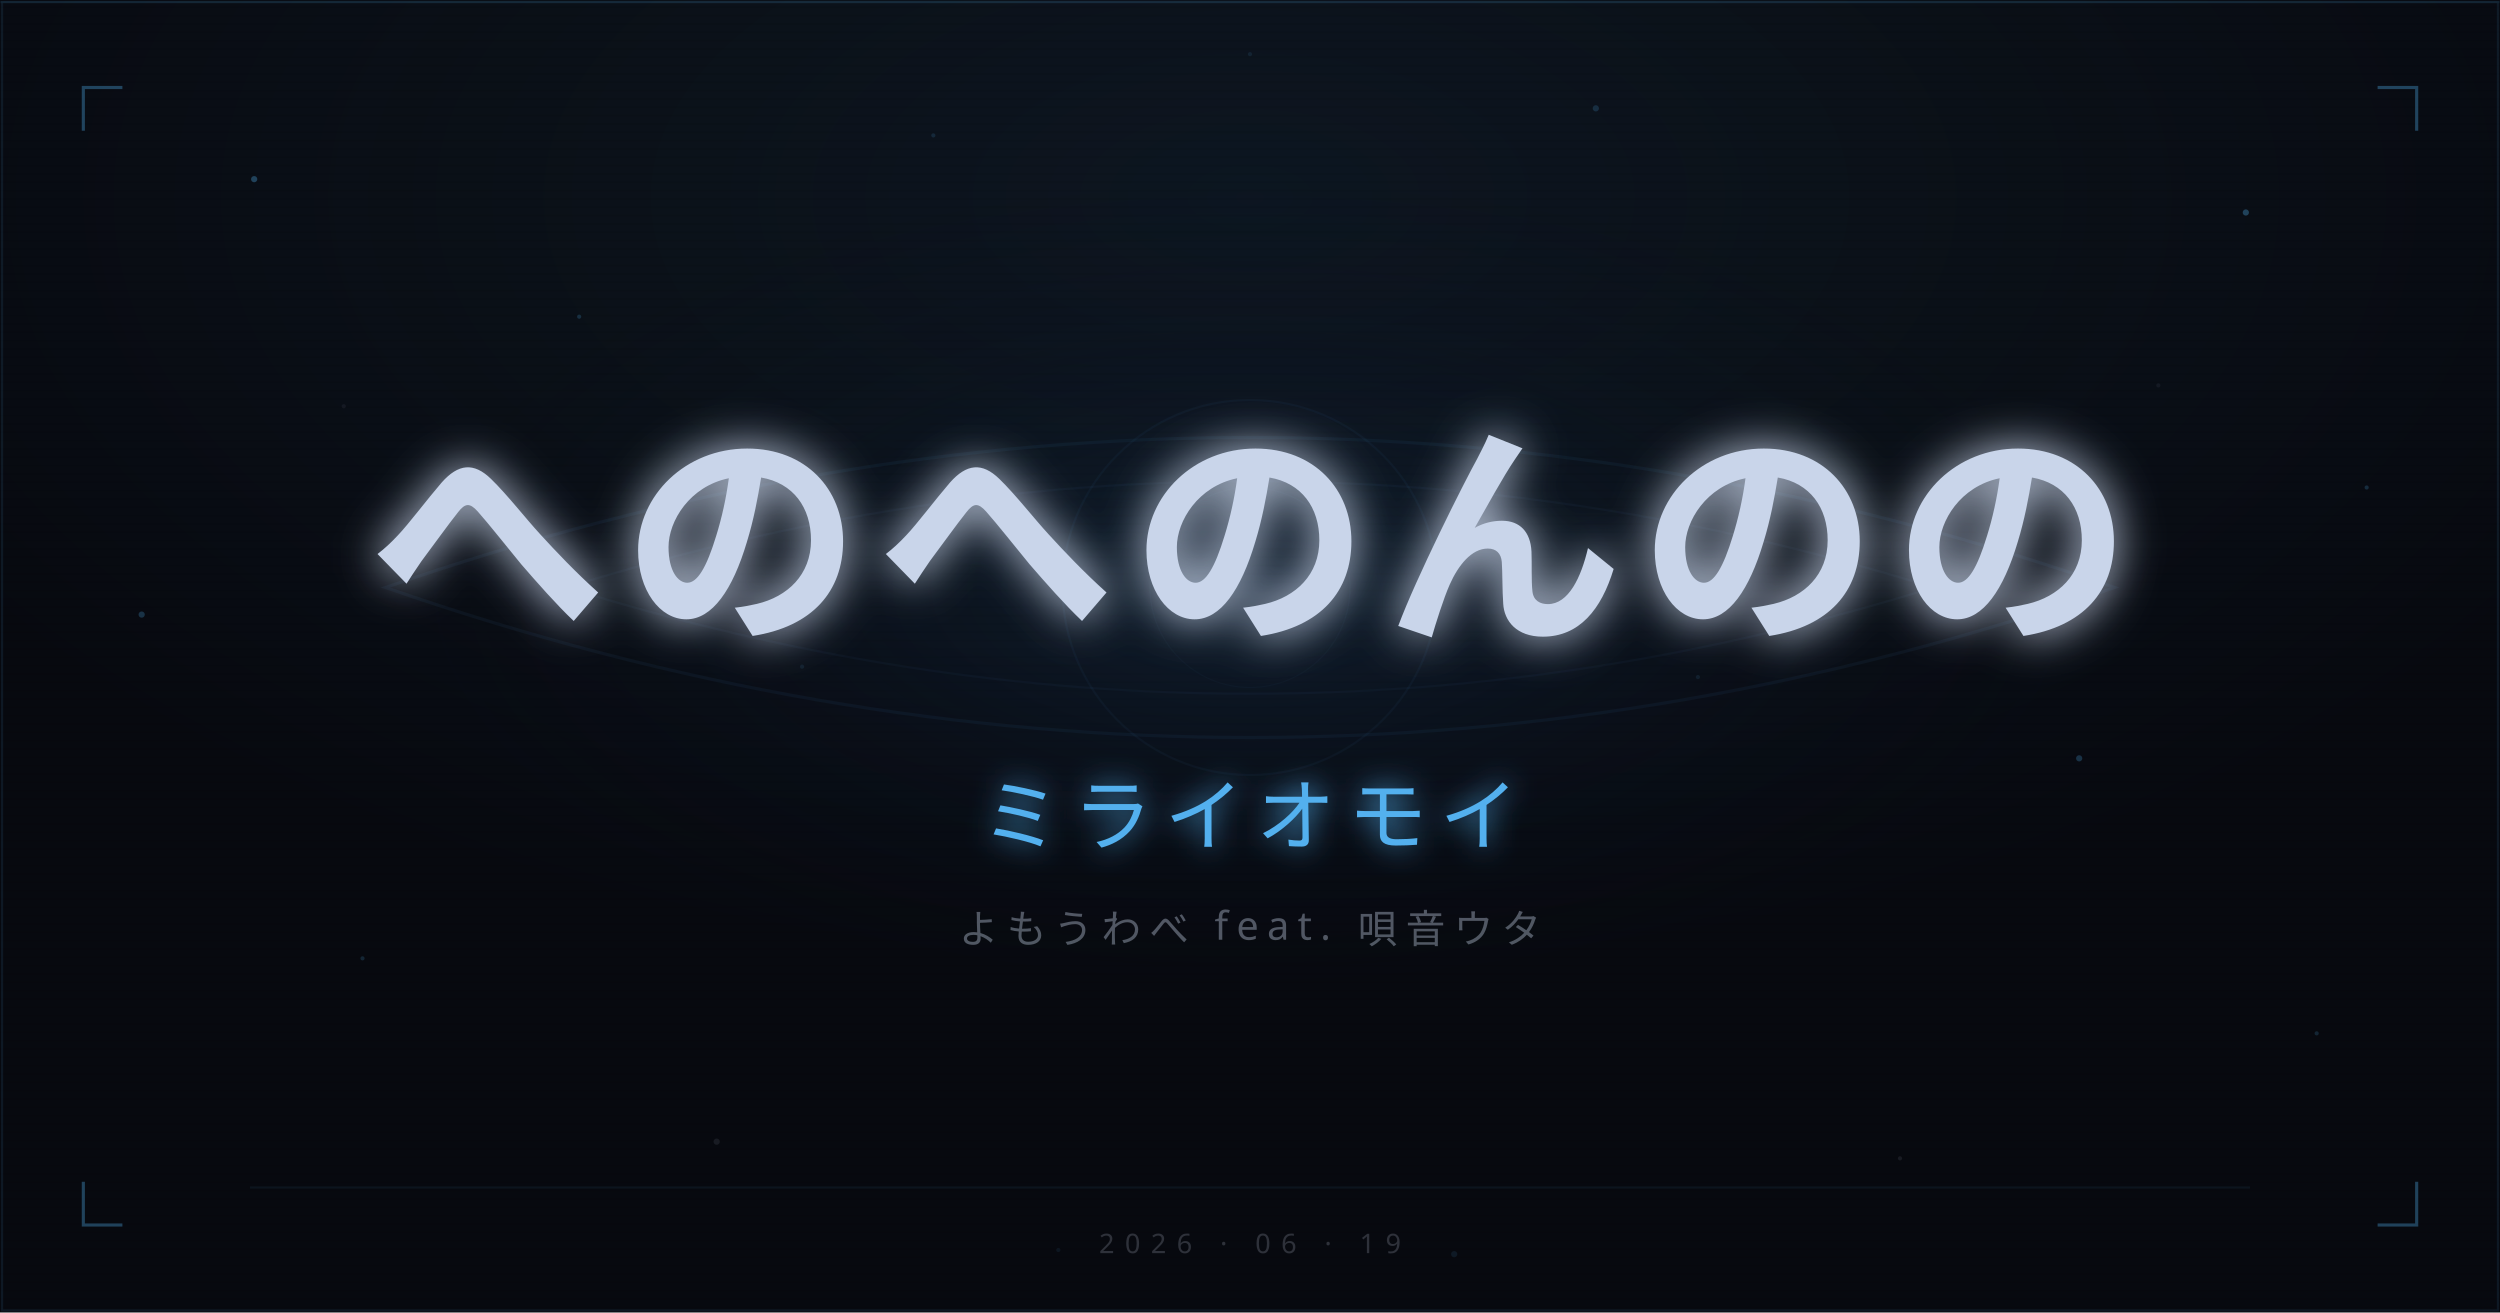
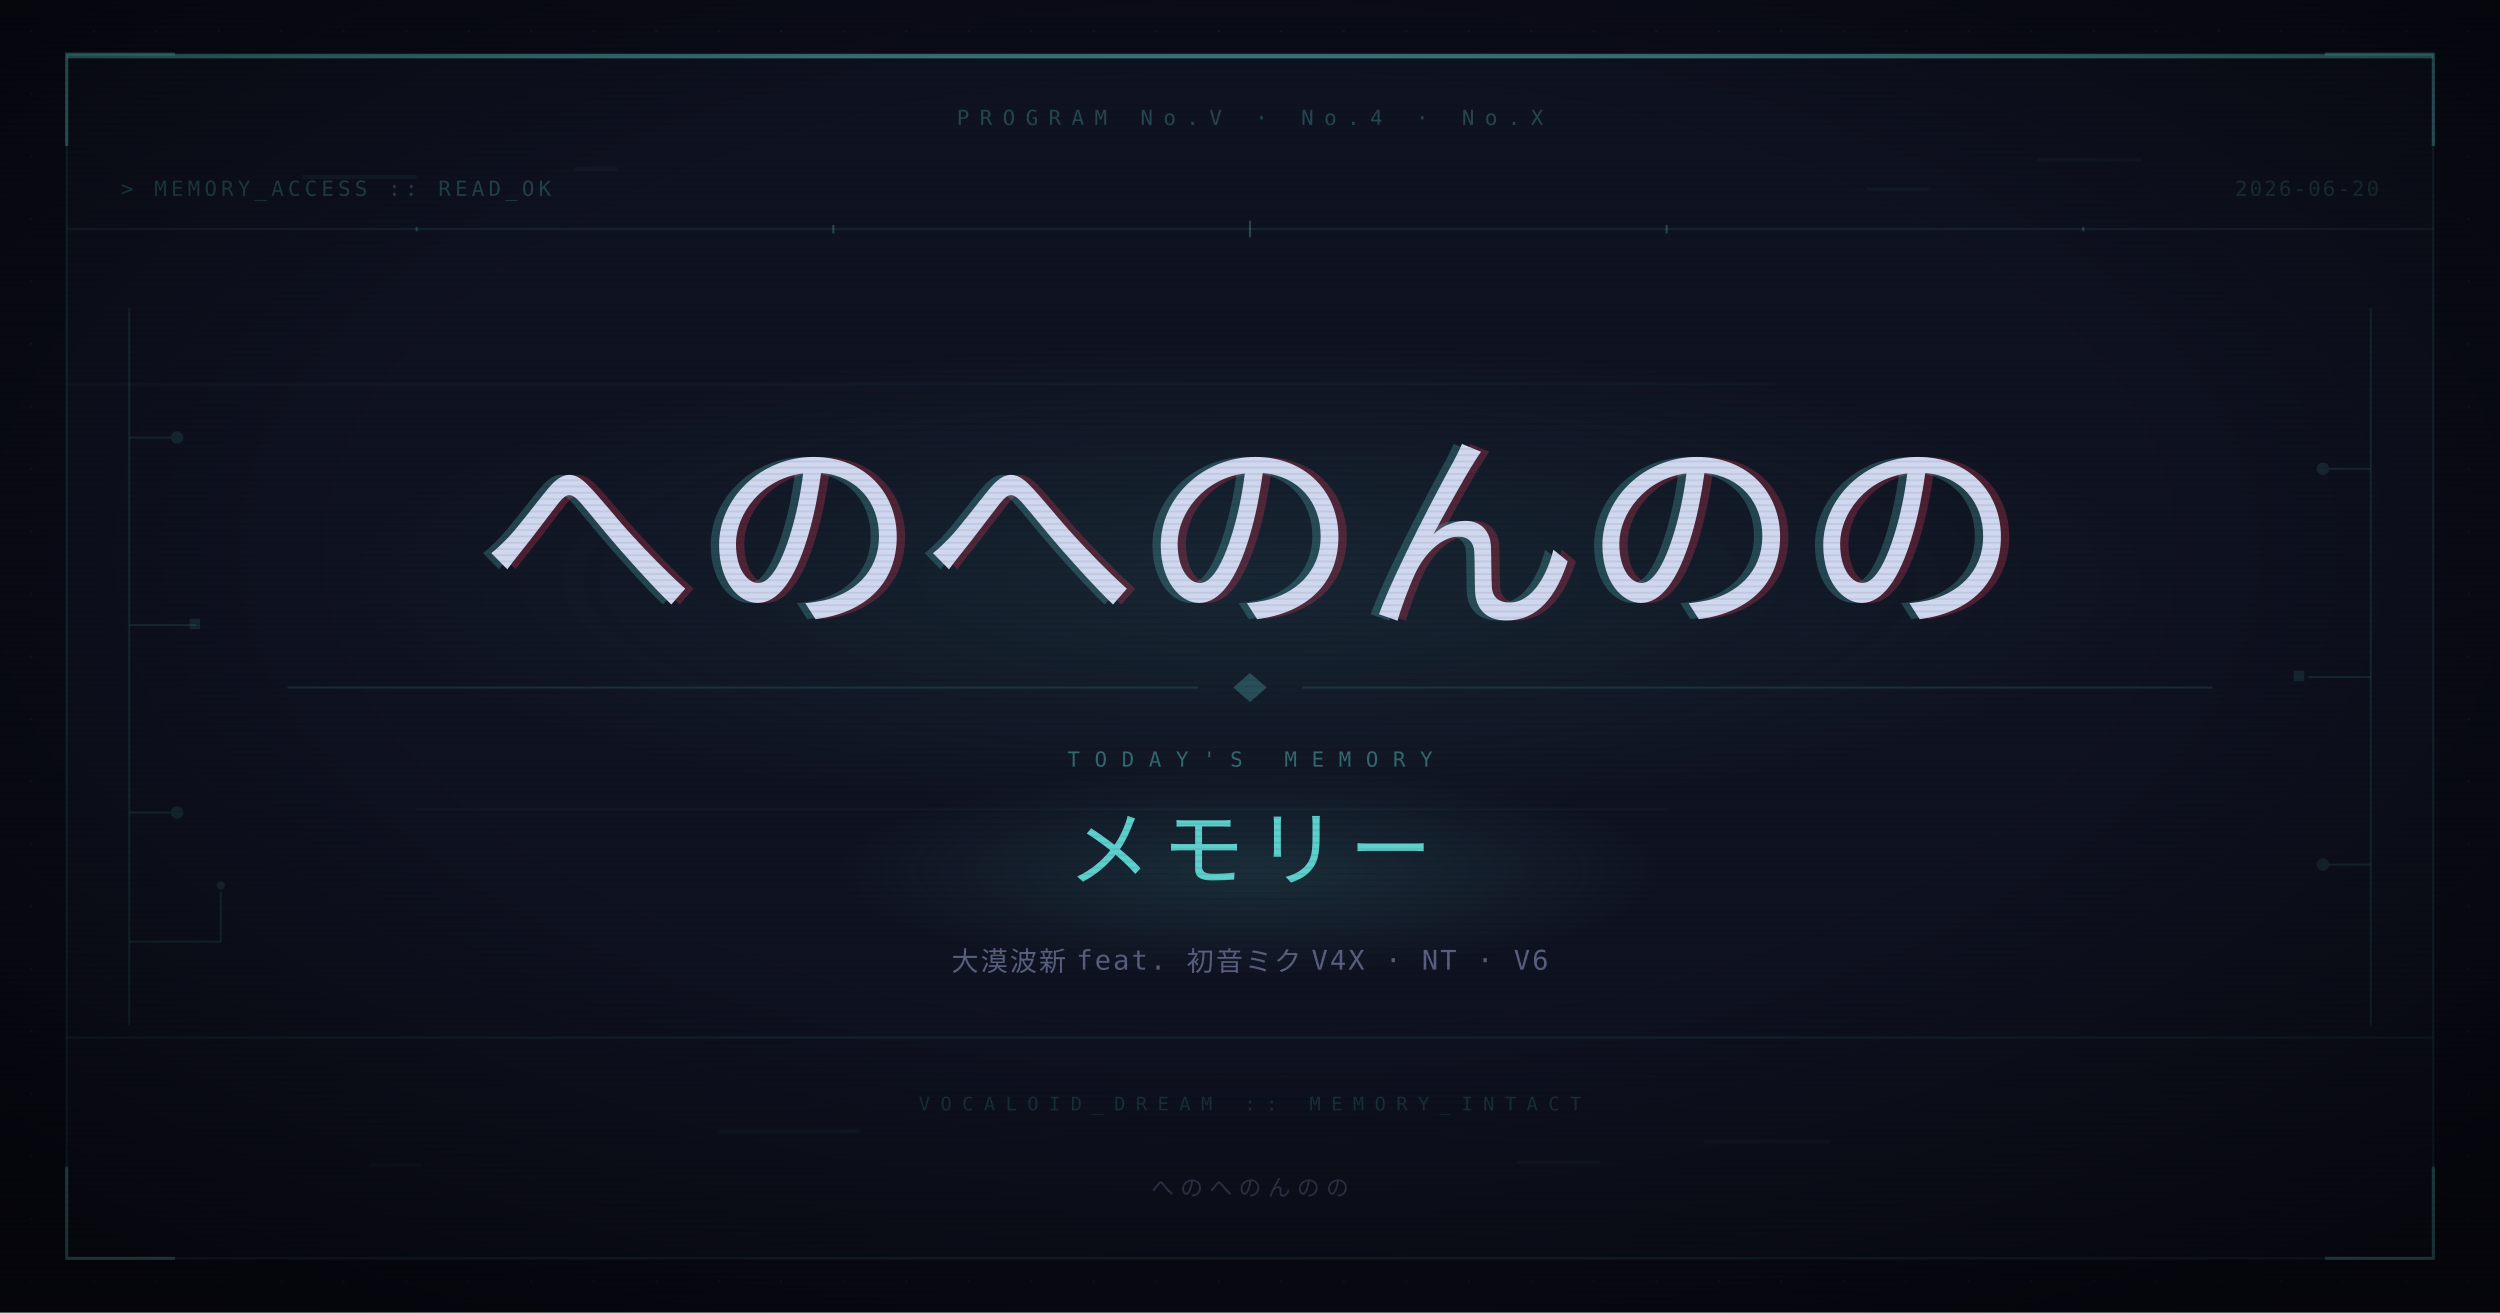
<svg xmlns="http://www.w3.org/2000/svg" width="1200" height="630" viewBox="0 0 1200 630">
  <defs>
-     <radialGradient id="bg-glow" cx="50%" cy="15%" r="60%" gradientUnits="objectBoundingBox">
-       <stop offset="0%" stop-color="#52b0ee" stop-opacity="0.08" />
-       <stop offset="100%" stop-color="#52b0ee" stop-opacity="0" />
+     <pattern id="sl" x="0" y="0" width="1200" height="3" patternUnits="userSpaceOnUse">
+       <rect width="1200" height="2" fill="none" />
+       <rect y="2" width="1200" height="1" fill="#000000" fill-opacity="0.07" />
+     </pattern>
+     <pattern id="dg" x="0" y="0" width="30" height="30" patternUnits="userSpaceOnUse">
+       <circle cx="15" cy="15" r="0.6" fill="#5dcfcc" fill-opacity="0.07" />
+     </pattern>
+     <radialGradient id="vig" cx="50%" cy="42%" r="70%">
+       <stop offset="50%" stop-color="#000000" stop-opacity="0" />
+       <stop offset="100%" stop-color="#000000" stop-opacity="0.58" />
    </radialGradient>
-     <linearGradient id="h-line" x1="0%" y1="0%" x2="100%" y2="0%">
-       <stop offset="0%" stop-color="#52b0ee" stop-opacity="0" />
-       <stop offset="30%" stop-color="#52b0ee" stop-opacity="0.55" />
-       <stop offset="50%" stop-color="#52b0ee" stop-opacity="0.78" />
-       <stop offset="70%" stop-color="#52b0ee" stop-opacity="0.55" />
-       <stop offset="100%" stop-color="#52b0ee" stop-opacity="0" />
-     </linearGradient>
-     <linearGradient id="h-line-thin" x1="0%" y1="0%" x2="100%" y2="0%">
-       <stop offset="0%" stop-color="#52b0ee" stop-opacity="0" />
-       <stop offset="50%" stop-color="#52b0ee" stop-opacity="0.28" />
-       <stop offset="100%" stop-color="#52b0ee" stop-opacity="0" />
-     </linearGradient>
-     <radialGradient id="iris-grad" cx="50%" cy="50%" r="50%">
-       <stop offset="0%" stop-color="#1a3a5c" stop-opacity="0.32" />
-       <stop offset="55%" stop-color="#0d1a2e" stop-opacity="0.14" />
-       <stop offset="100%" stop-color="#07090f" stop-opacity="0" />
+     <radialGradient id="tglow" cx="50%" cy="50%" r="50%">
+       <stop offset="0%" stop-color="#5dcfcc" stop-opacity="0.11" />
+       <stop offset="100%" stop-color="#5dcfcc" stop-opacity="0" />
    </radialGradient>
-     <pattern id="scan" x="0" y="0" width="1200" height="4" patternUnits="userSpaceOnUse">
-       <rect x="0" y="3" width="1200" height="1" fill="#000000" fill-opacity="0.065" />
-     </pattern>
-     <filter id="glow-title" x="-18%" y="-90%" width="136%" height="280%">
-       <feGaussianBlur in="SourceGraphic" stdDeviation="11" result="blur" />
-       <feMerge>
-         <feMergeNode in="blur" />
-         <feMergeNode in="SourceGraphic" />
-       </feMerge>
-     </filter>
-     <filter id="glow-accent" x="-14%" y="-90%" width="128%" height="280%">
-       <feGaussianBlur in="SourceGraphic" stdDeviation="7" result="blur" />
-       <feMerge>
-         <feMergeNode in="blur" />
-         <feMergeNode in="SourceGraphic" />
-       </feMerge>
-     </filter>
+     <radialGradient id="sglow" cx="50%" cy="50%" r="50%">
+       <stop offset="0%" stop-color="#5dcfcc" stop-opacity="0.15" />
+       <stop offset="100%" stop-color="#5dcfcc" stop-opacity="0" />
+     </radialGradient>
  </defs>
-   <rect width="1200" height="630" fill="#07090f" />
-   <rect width="1200" height="630" fill="url(#bg-glow)" />
-   <rect width="1200" height="630" fill="url(#scan)" />
-   <ellipse cx="600" cy="282" rx="430" ry="205" fill="url(#iris-grad)" />
-   <path d="M 185 282 Q 600 138 1015 282 Q 600 426 185 282 Z" fill="none" stroke="#52b0ee" stroke-opacity="0.055" stroke-width="1.5" />
-   <path d="M 272 282 Q 600 180 928 282 Q 600 384 272 282 Z" fill="none" stroke="#52b0ee" stroke-opacity="0.038" stroke-width="1" />
-   <circle cx="600" cy="282" r="90" fill="none" stroke="#52b0ee" stroke-opacity="0.042" stroke-width="1" />
-   <circle cx="600" cy="282" r="48" fill="none" stroke="#52b0ee" stroke-opacity="0.032" stroke-width="0.5" />
-   <rect x="1" y="1" width="1198" height="628" fill="none" stroke="#52b0ee" stroke-opacity="0.1" stroke-width="1" />
-   <path d="M 58 42 L 40 42 L 40 62" fill="none" stroke="#52b0ee" stroke-opacity="0.34" stroke-width="1.5" stroke-linecap="square" />
-   <path d="M 1142 42 L 1160 42 L 1160 62" fill="none" stroke="#52b0ee" stroke-opacity="0.34" stroke-width="1.5" stroke-linecap="square" />
-   <path d="M 58 588 L 40 588 L 40 568" fill="none" stroke="#52b0ee" stroke-opacity="0.34" stroke-width="1.5" stroke-linecap="square" />
-   <path d="M 1142 588 L 1160 588 L 1160 568" fill="none" stroke="#52b0ee" stroke-opacity="0.34" stroke-width="1.5" stroke-linecap="square" />
-   <circle cx="122" cy="86" r="1.5" fill="#52b0ee" fill-opacity="0.32" />
-   <circle cx="278" cy="152" r="1" fill="#52b0ee" fill-opacity="0.2" />
-   <circle cx="68" cy="295" r="1.5" fill="#52b0ee" fill-opacity="0.24" />
-   <circle cx="174" cy="460" r="1" fill="#52b0ee" fill-opacity="0.17" />
-   <circle cx="1078" cy="102" r="1.5" fill="#52b0ee" fill-opacity="0.32" />
-   <circle cx="1136" cy="234" r="1" fill="#52b0ee" fill-opacity="0.2" />
-   <circle cx="998" cy="364" r="1.5" fill="#52b0ee" fill-opacity="0.24" />
-   <circle cx="1112" cy="496" r="1" fill="#52b0ee" fill-opacity="0.17" />
-   <circle cx="448" cy="65" r="1" fill="#52b0ee" fill-opacity="0.14" />
-   <circle cx="766" cy="52" r="1.5" fill="#52b0ee" fill-opacity="0.18" />
-   <circle cx="344" cy="548" r="1.5" fill="#c9d5ea" fill-opacity="0.09" />
-   <circle cx="912" cy="556" r="1" fill="#c9d5ea" fill-opacity="0.09" />
-   <circle cx="600" cy="26" r="1" fill="#52b0ee" fill-opacity="0.1" />
-   <circle cx="508" cy="600" r="1" fill="#52b0ee" fill-opacity="0.08" />
-   <circle cx="698" cy="602" r="1.5" fill="#52b0ee" fill-opacity="0.1" />
-   <circle cx="165" cy="195" r="1" fill="#c9d5ea" fill-opacity="0.06" />
-   <circle cx="1036" cy="185" r="1" fill="#c9d5ea" fill-opacity="0.06" />
-   <circle cx="385" cy="320" r="1" fill="#52b0ee" fill-opacity="0.1" />
-   <circle cx="815" cy="325" r="1" fill="#52b0ee" fill-opacity="0.1" />
-   <line x1="0" y1="1" x2="1200" y2="1" stroke="#52b0ee" stroke-opacity="0.07" stroke-width="1" />
-   <text x="600" y="260" text-anchor="middle" dominant-baseline="middle" font-family="sans-serif" font-size="114" font-weight="bold" letter-spacing="8" fill="#c9d5ea" filter="url(#glow-title)">へのへのんのの</text>
-   <line x1="155" y1="334" x2="1045" y2="334" stroke="url(#h-line)" stroke-width="1" opacity="0.72" />
-   <line x1="220" y1="342" x2="980" y2="342" stroke="url(#h-line-thin)" stroke-width="0.5" opacity="0.5" />
-   <text x="600" y="392" text-anchor="middle" dominant-baseline="middle" font-family="sans-serif" font-size="38" letter-spacing="6" fill="#52b0ee" filter="url(#glow-accent)">ミライオモイ</text>
-   <text x="600" y="446" text-anchor="middle" dominant-baseline="middle" font-family="sans-serif" font-size="19" letter-spacing="4" fill="#c9d5ea" fill-opacity="0.38">よもうわべ feat. 唄音ウタ</text>
-   <line x1="120" y1="570" x2="1080" y2="570" stroke="#52b0ee" stroke-opacity="0.07" stroke-width="1" />
-   <text x="600" y="597" text-anchor="middle" dominant-baseline="middle" font-family="sans-serif" font-size="13" letter-spacing="5" fill="#c9d5ea" fill-opacity="0.2">2026 · 06 · 19</text>
+   <rect width="1200" height="630" fill="#0b0d1a" />
+   <rect width="1200" height="630" fill="url(#dg)" />
+   <rect x="32" y="26" width="1136" height="578" fill="#0f1221" />
+   <rect x="32" y="26" width="1136" height="578" fill="none" stroke="#5dcfcc" stroke-opacity="0.14" stroke-width="1" />
+   <rect x="32" y="26" width="1136" height="2" fill="#5dcfcc" fill-opacity="0.55" />
+   <path d="M32,70 L32,26 L84,26" stroke="#5dcfcc" stroke-opacity="0.5" stroke-width="1.5" fill="none" />
+   <path d="M1116,26 L1168,26 L1168,70" stroke="#5dcfcc" stroke-opacity="0.5" stroke-width="1.5" fill="none" />
+   <path d="M32,560 L32,604 L84,604" stroke="#5dcfcc" stroke-opacity="0.5" stroke-width="1.5" fill="none" />
+   <path d="M1168,560 L1168,604 L1116,604" stroke="#5dcfcc" stroke-opacity="0.5" stroke-width="1.5" fill="none" />
+   <g stroke="#5dcfcc" stroke-opacity="0.13" fill="none" stroke-width="1">
+     <line x1="62" y1="148" x2="62" y2="492" />
+     <line x1="62" y1="210" x2="82" y2="210" />
+     <circle cx="85" cy="210" r="3" fill="#5dcfcc" fill-opacity="0.13" stroke="none" />
+     <line x1="62" y1="300" x2="94" y2="300" />
+     <rect x="91" y="297" width="5" height="5" fill="#5dcfcc" fill-opacity="0.13" stroke="none" />
+     <line x1="62" y1="390" x2="82" y2="390" />
+     <circle cx="85" cy="390" r="3" fill="#5dcfcc" fill-opacity="0.13" stroke="none" />
+     <line x1="62" y1="452" x2="106" y2="452" />
+     <line x1="106" y1="452" x2="106" y2="428" />
+     <circle cx="106" cy="425" r="2" fill="#5dcfcc" fill-opacity="0.13" stroke="none" />
+   </g>
+   <g stroke="#5dcfcc" stroke-opacity="0.13" fill="none" stroke-width="1">
+     <line x1="1138" y1="148" x2="1138" y2="492" />
+     <line x1="1138" y1="225" x2="1118" y2="225" />
+     <circle cx="1115" cy="225" r="3" fill="#5dcfcc" fill-opacity="0.13" stroke="none" />
+     <line x1="1138" y1="325" x2="1108" y2="325" />
+     <rect x="1101" y="322" width="5" height="5" fill="#5dcfcc" fill-opacity="0.13" stroke="none" />
+     <line x1="1138" y1="415" x2="1118" y2="415" />
+     <circle cx="1115" cy="415" r="3" fill="#5dcfcc" fill-opacity="0.13" stroke="none" />
+   </g>
+   <line x1="32" y1="110" x2="1168" y2="110" stroke="#5dcfcc" stroke-opacity="0.1" stroke-width="1" />
+   <g stroke="#5dcfcc" stroke-opacity="0.28" stroke-width="1">
+     <line x1="600" y1="106" x2="600" y2="114" />
+     <line x1="400" y1="108" x2="400" y2="112" />
+     <line x1="800" y1="108" x2="800" y2="112" />
+     <line x1="200" y1="109" x2="200" y2="111" />
+     <line x1="1000" y1="109" x2="1000" y2="111" />
+   </g>
+   <g fill="#5dcfcc">
+     <rect x="145" y="84" width="55" height="2" fill-opacity="0.06" />
+     <rect x="896" y="90" width="30" height="1.5" fill-opacity="0.05" />
+     <rect x="345" y="542" width="68" height="2" fill-opacity="0.05" />
+     <rect x="728" y="557" width="40" height="1.5" fill-opacity="0.06" />
+     <rect x="178" y="558" width="24" height="2" fill-opacity="0.04" />
+     <rect x="978" y="76" width="50" height="1.5" fill-opacity="0.05" />
+     <rect x="276" y="80" width="20" height="2" fill-opacity="0.05" />
+     <rect x="818" y="547" width="60" height="2" fill-opacity="0.05" />
+   </g>
+   <rect x="32" y="184" width="820" height="1" fill="#5dcfcc" fill-opacity="0.04" />
+   <rect x="32" y="185" width="380" height="1" fill="#ff3d5e" fill-opacity="0.03" />
+   <rect x="200" y="388" width="600" height="1" fill="#5dcfcc" fill-opacity="0.03" />
+   <ellipse cx="600" cy="278" rx="440" ry="115" fill="url(#tglow)" />
+   <ellipse cx="600" cy="418" rx="200" ry="50" fill="url(#sglow)" />
+   <text x="600" y="60" text-anchor="middle" font-family="monospace" font-size="10" fill="#5dcfcc" fill-opacity="0.28" letter-spacing="5">PROGRAM No.V · No.4 · No.X</text>
+   <text x="58" y="94" font-family="monospace" font-size="10" fill="#5dcfcc" fill-opacity="0.28" letter-spacing="2">&gt; MEMORY_ACCESS :: READ_OK</text>
+   <text x="1142" y="94" text-anchor="end" font-family="monospace" font-size="10" fill="#5dcfcc" fill-opacity="0.2" letter-spacing="1">2026-06-20</text>
+   <text x="604" y="294" text-anchor="middle" font-family="monospace" font-size="104" fill="#ff3d5e" fill-opacity="0.25" letter-spacing="2">へのへのんのの</text>
+   <text x="596" y="294" text-anchor="middle" font-family="monospace" font-size="104" fill="#5dcfcc" fill-opacity="0.25" letter-spacing="2">へのへのんのの</text>
+   <text x="600" y="294" text-anchor="middle" font-family="monospace" font-size="104" fill="#d0d8f0" letter-spacing="2">へのへのんのの</text>
+   <line x1="138" y1="330" x2="575" y2="330" stroke="#5dcfcc" stroke-opacity="0.14" stroke-width="1" />
+   <line x1="625" y1="330" x2="1062" y2="330" stroke="#5dcfcc" stroke-opacity="0.14" stroke-width="1" />
+   <polygon points="600,323 608,330 600,337 592,330" fill="#5dcfcc" fill-opacity="0.28" />
+   <text x="600" y="368" text-anchor="middle" font-family="monospace" font-size="10" fill="#5dcfcc" fill-opacity="0.44" letter-spacing="7">TODAY'S MEMORY</text>
+   <text x="600" y="422" text-anchor="middle" font-family="monospace" font-size="40" fill="#5dcfcc" letter-spacing="5">メモリー</text>
+   <text x="600" y="466" text-anchor="middle" font-family="monospace" font-size="13" fill="#58607e" letter-spacing="1">大漠波新 feat. 初音ミク V4X · NT · V6</text>
+   <line x1="32" y1="498" x2="1168" y2="498" stroke="#5dcfcc" stroke-opacity="0.1" stroke-width="1" />
+   <text x="600" y="533" text-anchor="middle" font-family="monospace" font-size="9" fill="#5dcfcc" fill-opacity="0.18" letter-spacing="5">VOCALOID_DREAM :: MEMORY_INTACT</text>
+   <text x="600" y="574" text-anchor="middle" font-family="monospace" font-size="11" fill="#58607e" fill-opacity="0.55" letter-spacing="3">へのへのんのの</text>
+   <rect width="1200" height="630" fill="url(#sl)" />
+   <rect width="1200" height="630" fill="url(#vig)" />
</svg>
